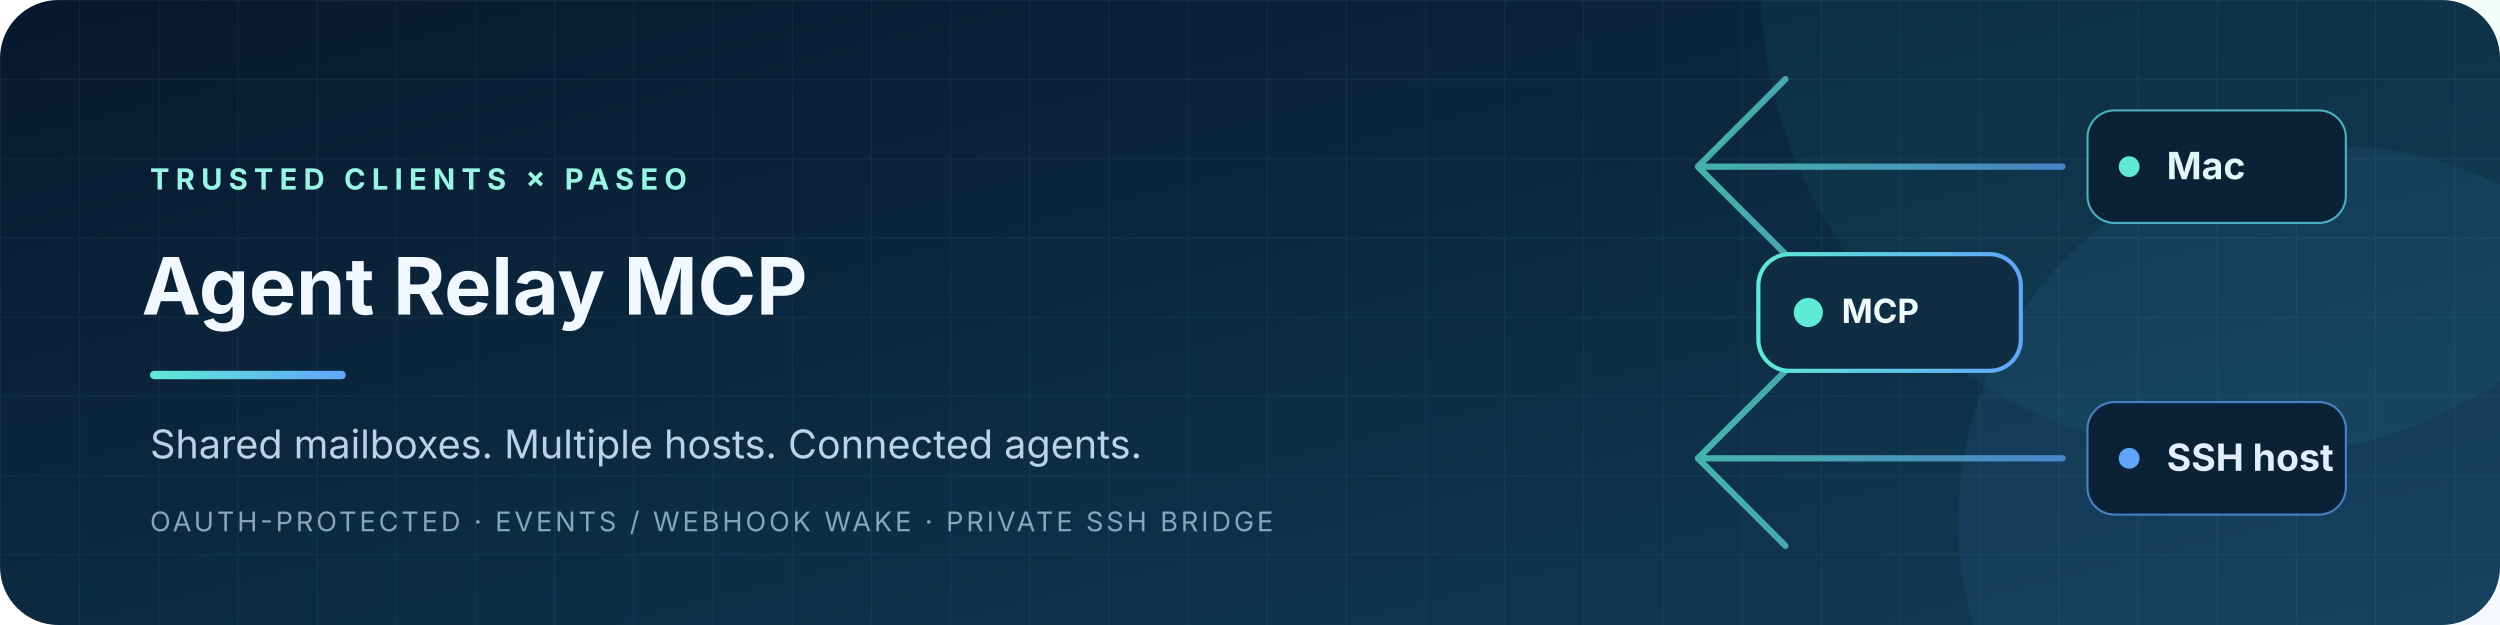
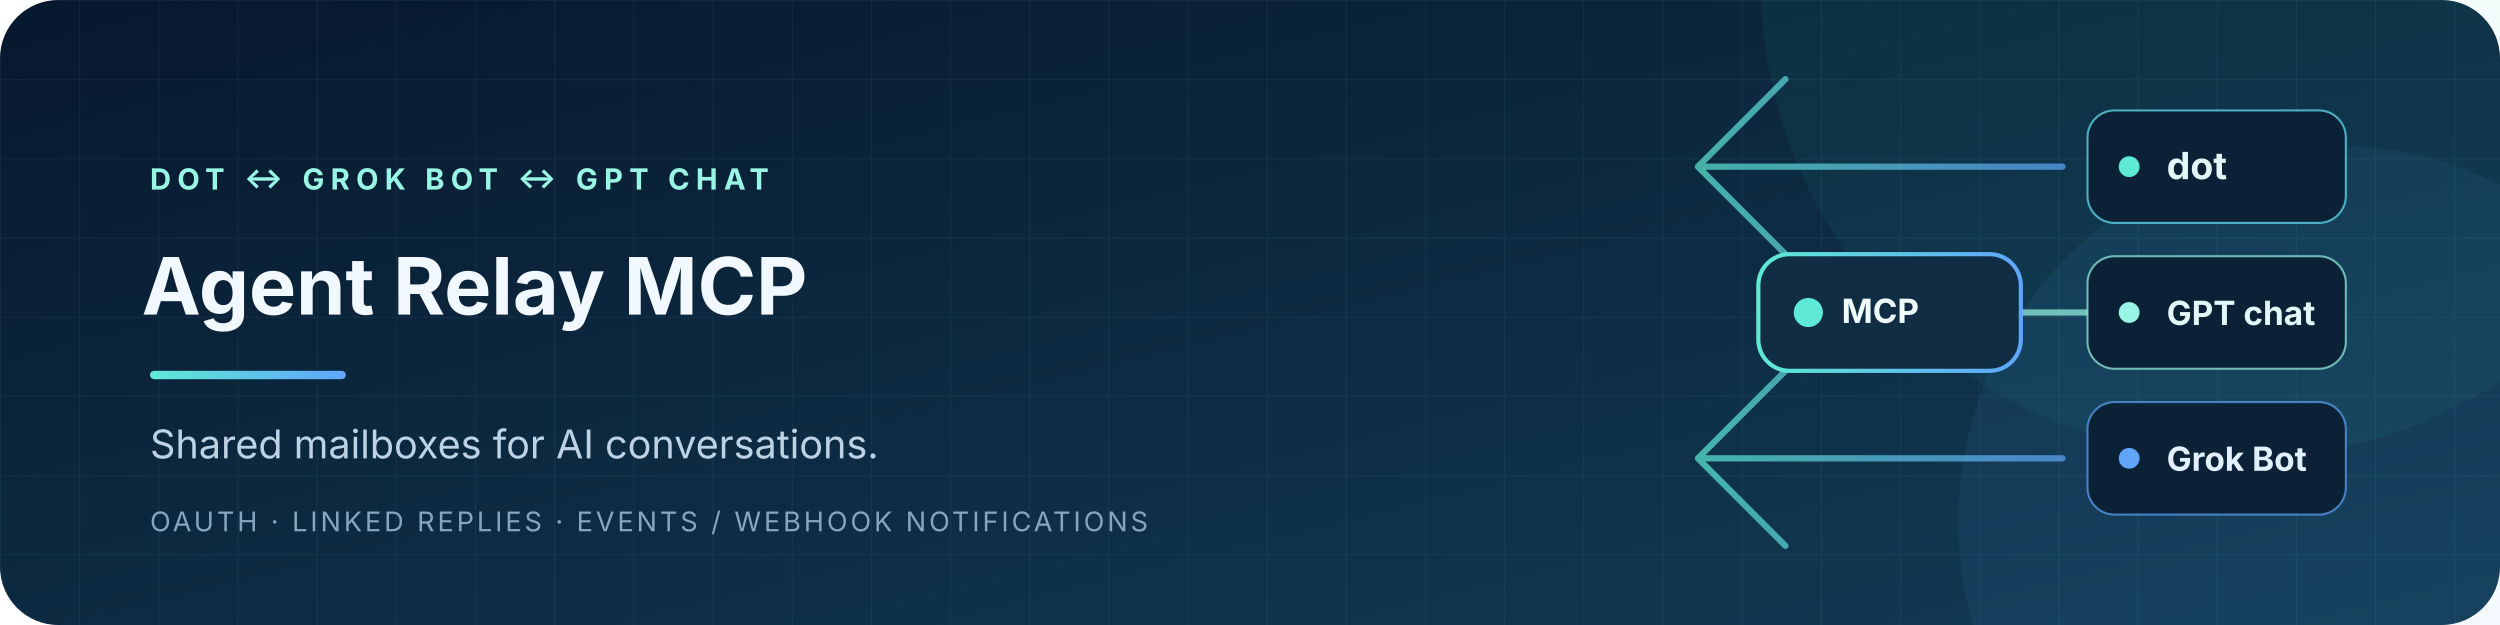
<svg xmlns="http://www.w3.org/2000/svg" viewBox="0 0 1200 300" role="img" aria-labelledby="title desc">
  <defs>
    <linearGradient id="bg" x1="0" y1="0" x2="1" y2="1">
      <stop offset="0" stop-color="#07182d" />
      <stop offset="1" stop-color="#123c55" />
    </linearGradient>
    <linearGradient id="accent" x1="0" y1="0" x2="1" y2="0">
      <stop offset="0" stop-color="#5eead4" />
      <stop offset="1" stop-color="#60a5fa" />
    </linearGradient>
    <pattern id="grid" width="38" height="38" patternUnits="userSpaceOnUse">
      <path d="M38 0H0V38" fill="none" stroke="#a5f3fc" stroke-opacity=".055" />
    </pattern>
  </defs>
  <rect width="1200" height="300" rx="28" fill="url(#bg)" />
  <rect width="1200" height="300" rx="28" fill="url(#grid)" />
  <circle cx="1075" cy="-10" r="230" fill="#2dd4bf" opacity=".06" />
  <circle cx="1120" cy="250" r="180" fill="#60a5fa" opacity=".07" />
  <path d="M815 80h175m-175 0 42-42m-42 42 42 42M815 220h175m-175 0 42-42m-42 42 42 42" fill="none" stroke="url(#accent)" stroke-width="3" stroke-linecap="round" stroke-linejoin="round" opacity=".7" />
  <rect x="1002" y="53" width="124" height="54" rx="13" fill="#0b2136" stroke="#67e8f9" stroke-opacity=".7" />
  <rect x="1002" y="193" width="124" height="54" rx="13" fill="#0b2136" stroke="#60a5fa" stroke-opacity=".7" />
+   <rect x="1002" y="123" width="124" height="54" rx="13" fill="#0b2136" stroke="#99f6e4" stroke-opacity=".7" />
+   <path d="M970 150h32" fill="none" stroke="#99f6e4" stroke-width="3" opacity=".7" />
+   <circle cx="1022" cy="150" r="5" fill="#99f6e4" />
+   <text x="1040" y="156" fill="#e2f7f7" font-family="ui-sans-serif,system-ui,-apple-system,Segoe UI,sans-serif" font-size="16" font-weight="650">GPT chat</text>
  <circle cx="1022" cy="80" r="5" fill="#5eead4" />
  <circle cx="1022" cy="220" r="5" fill="#60a5fa" />
-   <text x="1040" y="86" fill="#e2f7f7" font-family="ui-sans-serif,system-ui,-apple-system,Segoe UI,sans-serif" font-size="18" font-weight="650">Mac</text>
-   <text x="1040" y="226" fill="#e2efff" font-family="ui-sans-serif,system-ui,-apple-system,Segoe UI,sans-serif" font-size="18" font-weight="650">SSH host</text>
+   <text x="1040" y="86" fill="#e2f7f7" font-family="ui-sans-serif,system-ui,-apple-system,Segoe UI,sans-serif" font-size="18" font-weight="650">dot</text>
+   <text x="1040" y="226" fill="#e2efff" font-family="ui-sans-serif,system-ui,-apple-system,Segoe UI,sans-serif" font-size="16" font-weight="650">Grok Bot</text>
  <rect x="844" y="122" width="126" height="56" rx="15" fill="#102d43" stroke="url(#accent)" stroke-width="2" />
  <circle cx="868" cy="150" r="7" fill="#5eead4" />
  <text x="884" y="155" fill="#effafa" font-family="ui-sans-serif,system-ui,-apple-system,Segoe UI,sans-serif" font-size="16" font-weight="700">MCP</text>
-   <text x="72" y="91" fill="#99f6e4" font-family="ui-sans-serif,system-ui,-apple-system,Segoe UI,sans-serif" font-size="14" font-weight="750" letter-spacing="3">TRUSTED CLIENTS  ×  PASEO</text>
+   <text x="72" y="91" fill="#99f6e4" font-family="ui-sans-serif,system-ui,-apple-system,Segoe UI,sans-serif" font-size="14" font-weight="750" letter-spacing="3">DOT  ↔  GROK BOT  ↔  GPT CHAT</text>
  <text x="68" y="151" fill="#f1f8ff" font-family="ui-sans-serif,system-ui,-apple-system,Segoe UI,sans-serif" font-size="38" font-weight="750">Agent Relay MCP</text>
  <rect x="72" y="178" width="94" height="4" rx="2" fill="url(#accent)" />
-   <text x="72" y="220" fill="#bdd3e5" font-family="ui-sans-serif,system-ui,-apple-system,Segoe UI,sans-serif" font-size="19">Shared mailboxes. Multiple hosts. Connected agents.</text>
-   <text x="72" y="255" fill="#86a6bd" font-family="ui-sans-serif,system-ui,-apple-system,Segoe UI,sans-serif" font-size="13" letter-spacing="1.4">OAUTH-PROTECTED  ·  EVENTS / WEBHOOK WAKE  ·  PRIVATE SSH BRIDGE</text>
+   <text x="72" y="220" fill="#bdd3e5" font-family="ui-sans-serif,system-ui,-apple-system,Segoe UI,sans-serif" font-size="19">Shared mailboxes for AI conversations.</text>
+   <text x="72" y="255" fill="#86a6bd" font-family="ui-sans-serif,system-ui,-apple-system,Segoe UI,sans-serif" font-size="13" letter-spacing="1.4">OAUTH  ·  LINKED REPLIES  ·  EVENTS / WEBHOOK NOTIFICATIONS</text>
</svg>
